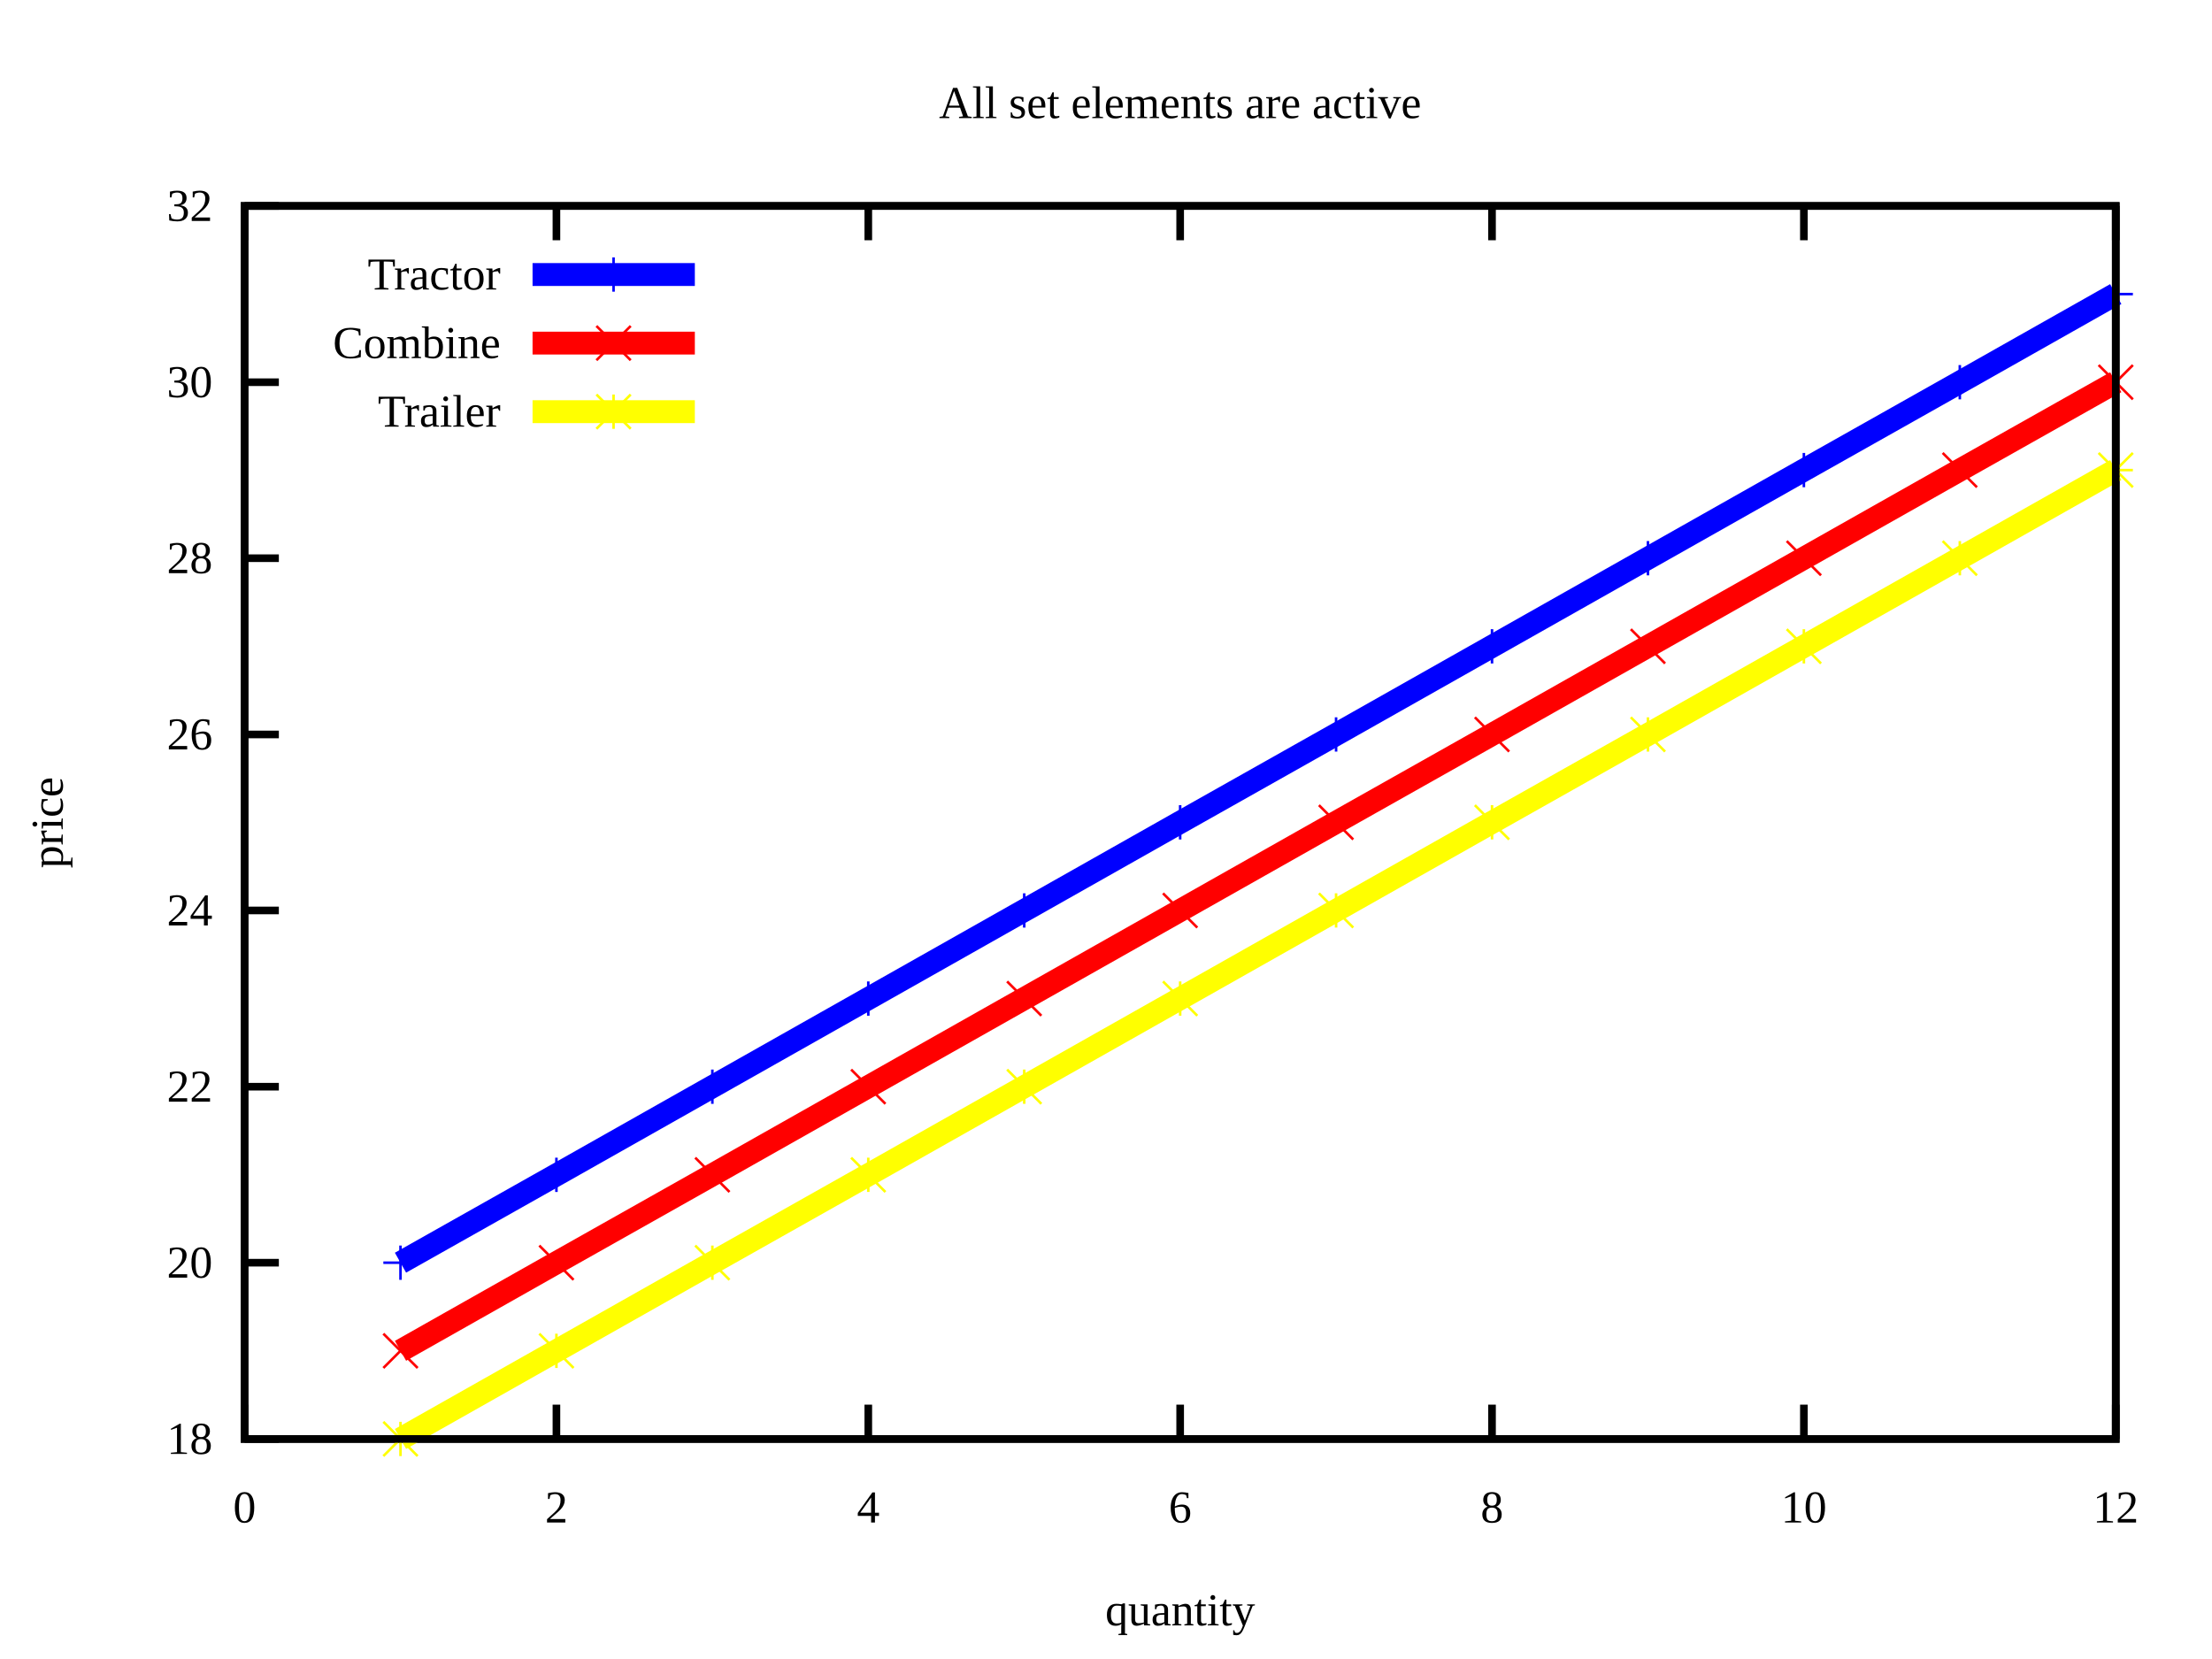
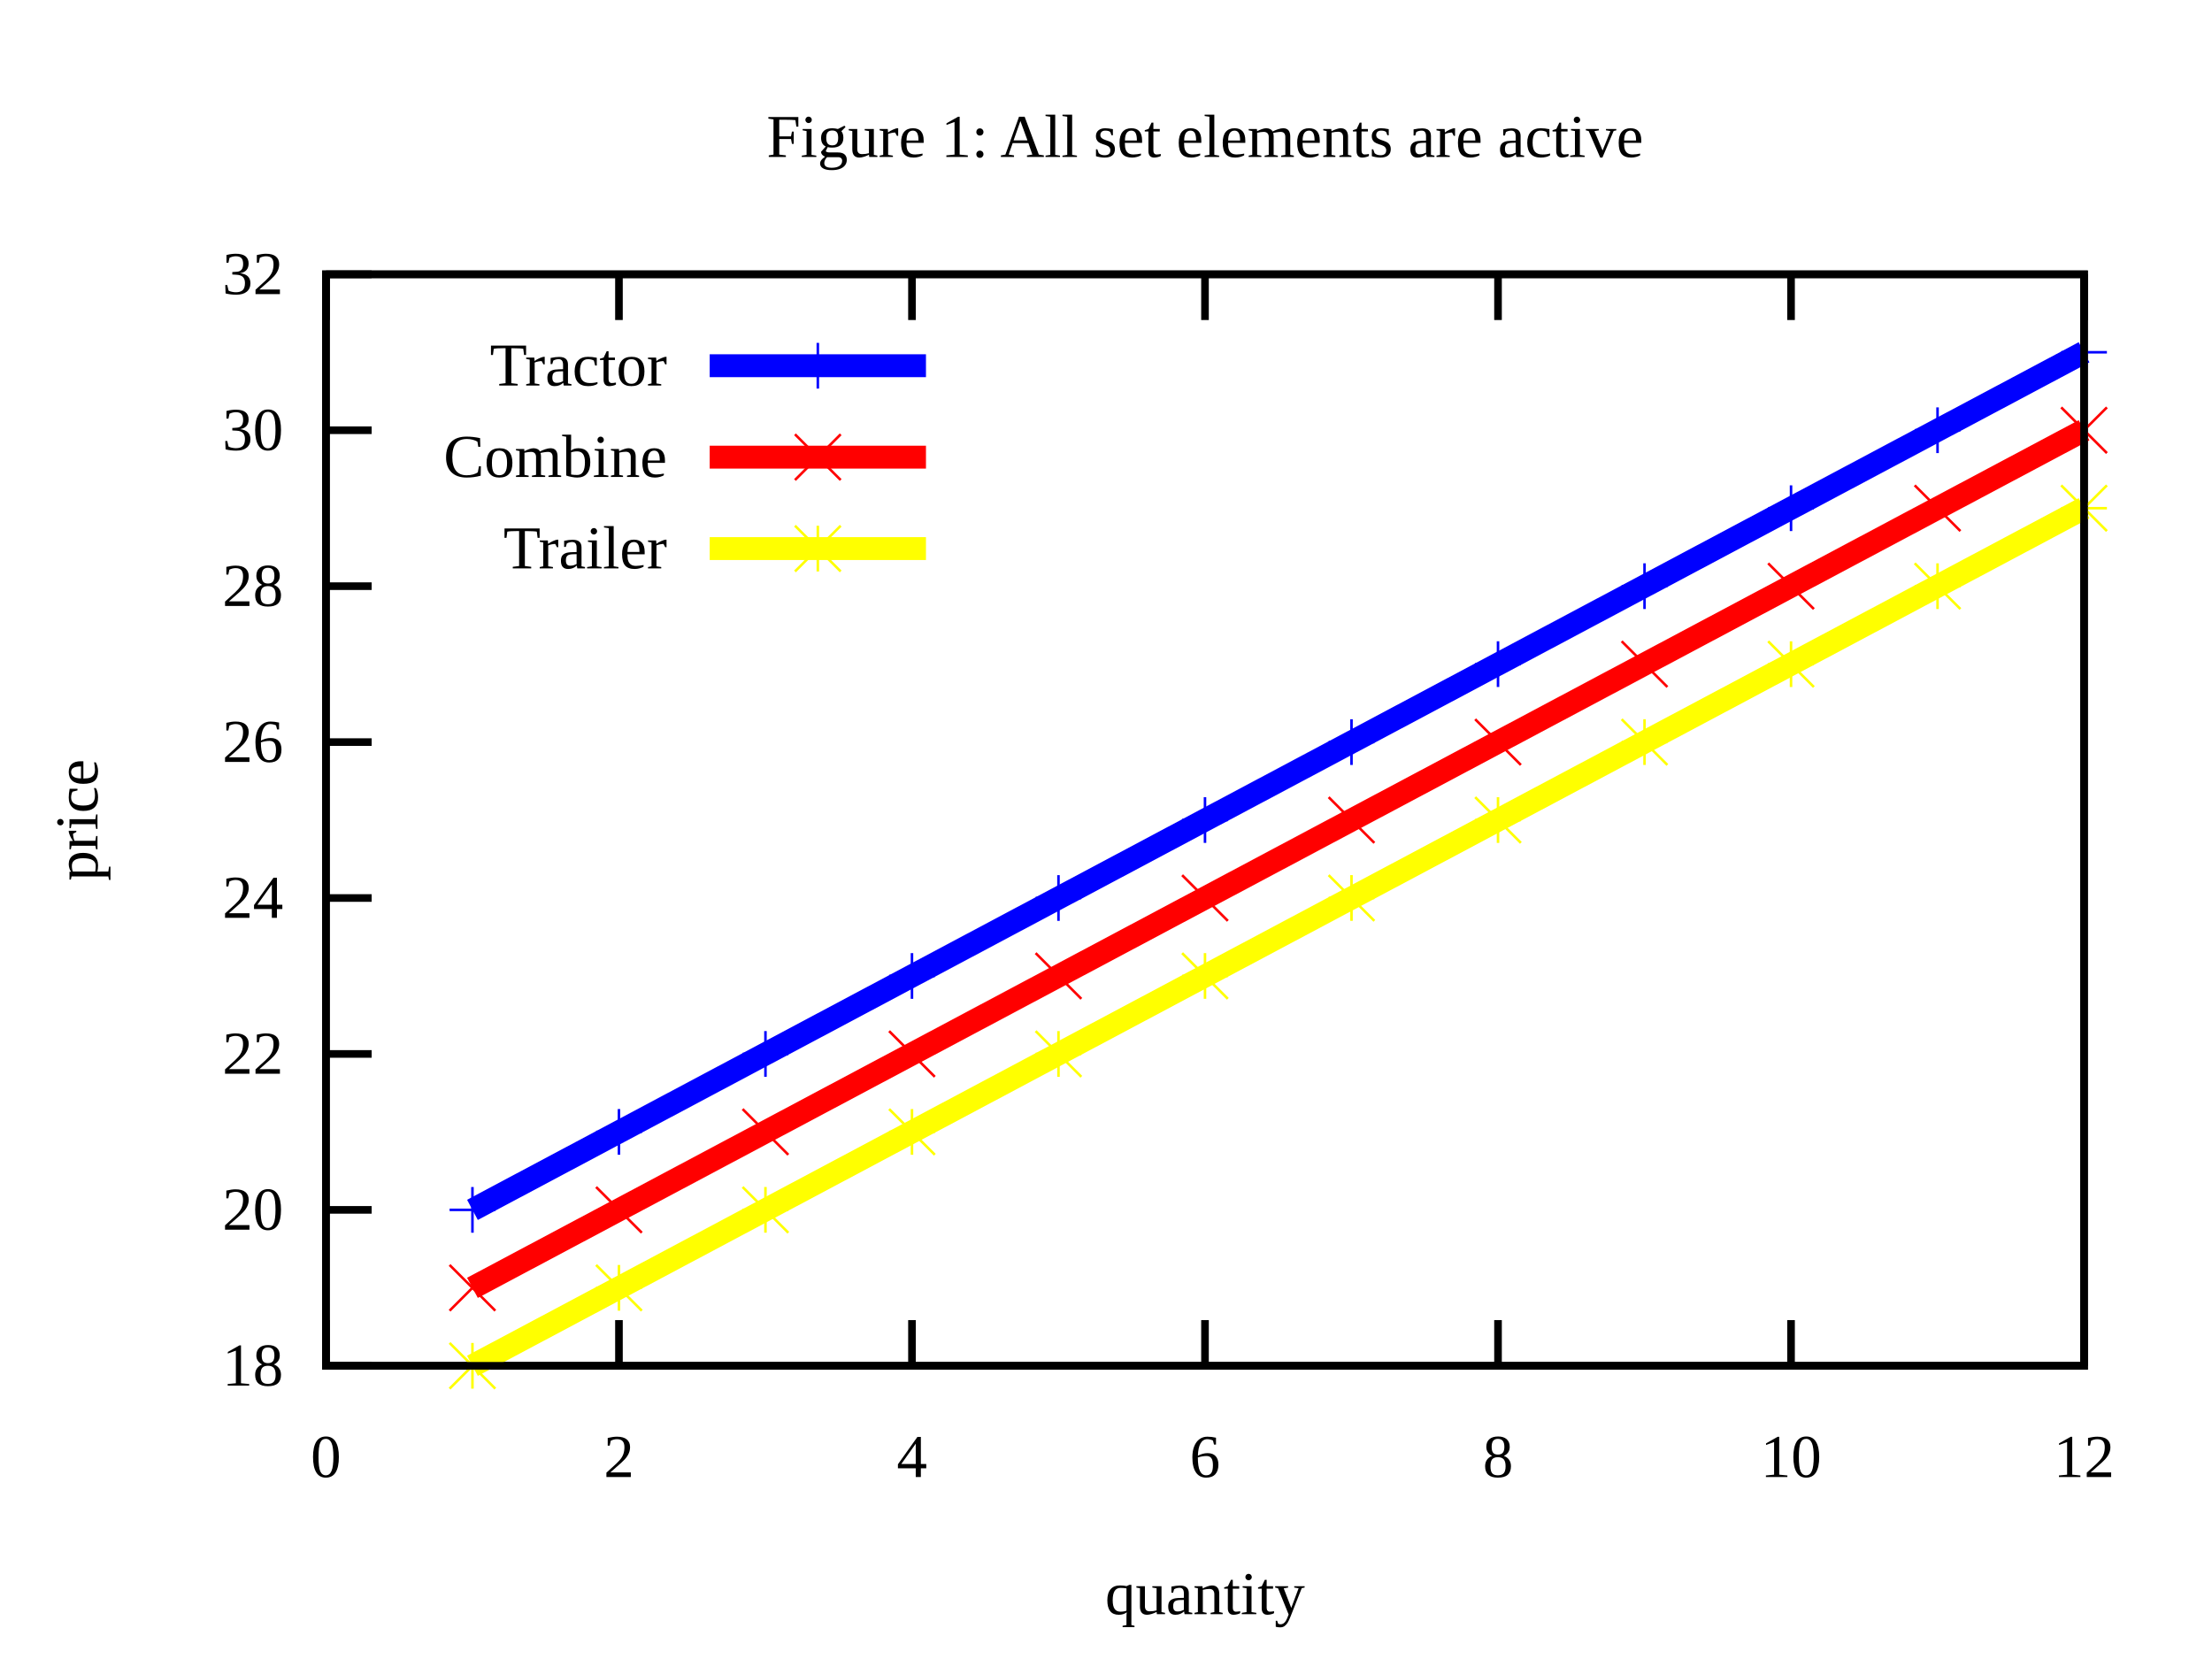
<svg xmlns="http://www.w3.org/2000/svg" xmlns:xlink="http://www.w3.org/1999/xlink" width="871" height="653" viewBox="0 0 871 653">
  <g id="gnuplot_canvas">
    <rect x="0" y="0" width="871" height="653" fill="none" />
    <defs>
-       <circle id="gpDot" r="0.5" stroke-width="0.5" />
-       <path id="gpPt0" stroke-width="0.148" stroke="currentColor" d="M-1,0 h2 M0,-1 v2" />
-       <path id="gpPt1" stroke-width="0.148" stroke="currentColor" d="M-1,-1 L1,1 M1,-1 L-1,1" />
-       <path id="gpPt2" stroke-width="0.148" stroke="currentColor" d="M-1,0 L1,0 M0,-1 L0,1 M-1,-1 L1,1 M-1,1 L1,-1" />
-       <rect id="gpPt3" stroke-width="0.148" stroke="currentColor" x="-1" y="-1" width="2" height="2" />
-       <rect id="gpPt4" stroke-width="0.148" stroke="currentColor" fill="currentColor" x="-1" y="-1" width="2" height="2" />
-       <circle id="gpPt5" stroke-width="0.148" stroke="currentColor" cx="0" cy="0" r="1" />
+       <circle id="gpDot" r="0.5" stroke-width="0.5" stroke="currentColor" />
+       <path id="gpPt0" stroke-width="0.111" stroke="currentColor" d="M-1,0 h2 M0,-1 v2" />
+       <path id="gpPt1" stroke-width="0.111" stroke="currentColor" d="M-1,-1 L1,1 M1,-1 L-1,1" />
+       <path id="gpPt2" stroke-width="0.111" stroke="currentColor" d="M-1,0 L1,0 M0,-1 L0,1 M-1,-1 L1,1 M-1,1 L1,-1" />
+       <rect id="gpPt3" stroke-width="0.111" stroke="currentColor" x="-1" y="-1" width="2" height="2" />
+       <rect id="gpPt4" stroke-width="0.111" stroke="currentColor" fill="currentColor" x="-1" y="-1" width="2" height="2" />
+       <circle id="gpPt5" stroke-width="0.111" stroke="currentColor" cx="0" cy="0" r="1" />
      <use xlink:href="#gpPt5" id="gpPt6" fill="currentColor" stroke="none" />
-       <path id="gpPt7" stroke-width="0.148" stroke="currentColor" d="M0,-1.33 L-1.33,0.67 L1.33,0.67 z" />
+       <path id="gpPt7" stroke-width="0.111" stroke="currentColor" d="M0,-1.33 L-1.33,0.67 L1.33,0.67 z" />
      <use xlink:href="#gpPt7" id="gpPt8" fill="currentColor" stroke="none" />
      <use xlink:href="#gpPt7" id="gpPt9" stroke="currentColor" transform="rotate(180)" />
      <use xlink:href="#gpPt9" id="gpPt10" fill="currentColor" stroke="none" />
      <use xlink:href="#gpPt3" id="gpPt11" stroke="currentColor" transform="rotate(45)" />
      <use xlink:href="#gpPt11" id="gpPt12" fill="currentColor" stroke="none" />
-       <path id="gpPt13" stroke-width="0.148" stroke="currentColor" d="M0,1.330 L1.265,0.411 L0.782,-1.067 L-0.782,-1.076 L-1.265,0.411 z" />
+       <path id="gpPt13" stroke-width="0.111" stroke="currentColor" d="M0,1.330 L1.265,0.411 L0.782,-1.067 L-0.782,-1.076 L-1.265,0.411 z" />
      <use xlink:href="#gpPt13" id="gpPt14" fill="currentColor" stroke="none" />
      <filter id="textbox" filterUnits="objectBoundingBox" x="0" y="0" height="1" width="1">
        <feFlood flood-color="white" flood-opacity="1" result="bgnd" />
        <feComposite in="SourceGraphic" in2="bgnd" operator="atop" />
      </filter>
      <filter id="greybox" filterUnits="objectBoundingBox" x="0" y="0" height="1" width="1">
        <feFlood flood-color="lightgrey" flood-opacity="1" result="grey" />
        <feComposite in="SourceGraphic" in2="grey" operator="atop" />
      </filter>
    </defs>
    <g fill="none" color="white" stroke="currentColor" stroke-width="3.00" stroke-linecap="butt" stroke-linejoin="miter">
</g>
    <g fill="none" color="black" stroke="currentColor" stroke-width="3.00" stroke-linecap="butt" stroke-linejoin="miter">
-       <path stroke="black" d="M96.3,566.6 L109.8,566.6  " />
-       <g transform="translate(83.7,572.5)" stroke="none" fill="black" font-family="Times New Roman" font-size="18.00" text-anchor="end">
+       <path stroke="black" d="M128.34,537.80 L146.34,537.80  " />
+       <g transform="translate(111.55,545.60)" stroke="none" fill="black" font-family="Times New Roman" font-size="24.00" text-anchor="end">
        <text>
          <tspan font-family="Times New Roman"> 18</tspan>
        </text>
      </g>
    </g>
    <g fill="none" color="black" stroke="currentColor" stroke-width="3.00" stroke-linecap="butt" stroke-linejoin="miter">
-       <path stroke="black" d="M96.3,497.2 L109.8,497.2  " />
-       <g transform="translate(83.7,503.1)" stroke="none" fill="black" font-family="Times New Roman" font-size="18.00" text-anchor="end">
+       <path stroke="black" d="M128.34,476.40 L146.34,476.40  " />
+       <g transform="translate(111.55,484.20)" stroke="none" fill="black" font-family="Times New Roman" font-size="24.00" text-anchor="end">
        <text>
          <tspan font-family="Times New Roman"> 20</tspan>
        </text>
      </g>
    </g>
    <g fill="none" color="black" stroke="currentColor" stroke-width="3.00" stroke-linecap="butt" stroke-linejoin="miter">
-       <path stroke="black" d="M96.3,427.9 L109.8,427.9  " />
-       <g transform="translate(83.7,433.8)" stroke="none" fill="black" font-family="Times New Roman" font-size="18.00" text-anchor="end">
+       <path stroke="black" d="M128.34,415.00 L146.34,415.00  " />
+       <g transform="translate(111.55,422.80)" stroke="none" fill="black" font-family="Times New Roman" font-size="24.00" text-anchor="end">
        <text>
          <tspan font-family="Times New Roman"> 22</tspan>
        </text>
      </g>
    </g>
    <g fill="none" color="black" stroke="currentColor" stroke-width="3.00" stroke-linecap="butt" stroke-linejoin="miter">
-       <path stroke="black" d="M96.3,358.5 L109.8,358.5  " />
-       <g transform="translate(83.7,364.4)" stroke="none" fill="black" font-family="Times New Roman" font-size="18.00" text-anchor="end">
+       <path stroke="black" d="M128.34,353.60 L146.34,353.60  " />
+       <g transform="translate(111.55,361.40)" stroke="none" fill="black" font-family="Times New Roman" font-size="24.00" text-anchor="end">
        <text>
          <tspan font-family="Times New Roman"> 24</tspan>
        </text>
      </g>
    </g>
    <g fill="none" color="black" stroke="currentColor" stroke-width="3.00" stroke-linecap="butt" stroke-linejoin="miter">
-       <path stroke="black" d="M96.3,289.2 L109.8,289.2  " />
-       <g transform="translate(83.7,295.1)" stroke="none" fill="black" font-family="Times New Roman" font-size="18.00" text-anchor="end">
+       <path stroke="black" d="M128.34,292.21 L146.34,292.21  " />
+       <g transform="translate(111.55,300.01)" stroke="none" fill="black" font-family="Times New Roman" font-size="24.00" text-anchor="end">
        <text>
          <tspan font-family="Times New Roman"> 26</tspan>
        </text>
      </g>
    </g>
    <g fill="none" color="black" stroke="currentColor" stroke-width="3.00" stroke-linecap="butt" stroke-linejoin="miter">
-       <path stroke="black" d="M96.3,219.8 L109.8,219.8  " />
-       <g transform="translate(83.7,225.7)" stroke="none" fill="black" font-family="Times New Roman" font-size="18.00" text-anchor="end">
+       <path stroke="black" d="M128.34,230.81 L146.34,230.81  " />
+       <g transform="translate(111.55,238.61)" stroke="none" fill="black" font-family="Times New Roman" font-size="24.00" text-anchor="end">
        <text>
          <tspan font-family="Times New Roman"> 28</tspan>
        </text>
      </g>
    </g>
    <g fill="none" color="black" stroke="currentColor" stroke-width="3.00" stroke-linecap="butt" stroke-linejoin="miter">
-       <path stroke="black" d="M96.3,150.5 L109.8,150.5  " />
-       <g transform="translate(83.7,156.4)" stroke="none" fill="black" font-family="Times New Roman" font-size="18.00" text-anchor="end">
+       <path stroke="black" d="M128.34,169.41 L146.34,169.41  " />
+       <g transform="translate(111.55,177.21)" stroke="none" fill="black" font-family="Times New Roman" font-size="24.00" text-anchor="end">
        <text>
          <tspan font-family="Times New Roman"> 30</tspan>
        </text>
      </g>
    </g>
    <g fill="none" color="black" stroke="currentColor" stroke-width="3.00" stroke-linecap="butt" stroke-linejoin="miter">
-       <path stroke="black" d="M96.3,81.1 L109.8,81.1  " />
-       <g transform="translate(83.7,87.0)" stroke="none" fill="black" font-family="Times New Roman" font-size="18.00" text-anchor="end">
+       <path stroke="black" d="M128.34,108.01 L146.34,108.01  " />
+       <g transform="translate(111.55,115.81)" stroke="none" fill="black" font-family="Times New Roman" font-size="24.00" text-anchor="end">
        <text>
          <tspan font-family="Times New Roman"> 32</tspan>
        </text>
      </g>
    </g>
    <g fill="none" color="black" stroke="currentColor" stroke-width="3.00" stroke-linecap="butt" stroke-linejoin="miter">
-       <path stroke="black" d="M96.3,566.6 L96.3,553.1 M96.3,81.1 L96.3,94.6  " />
-       <g transform="translate(96.3,599.5)" stroke="none" fill="black" font-family="Times New Roman" font-size="18.00" text-anchor="middle">
+       <path stroke="black" d="M128.34,537.80 L128.34,519.80 M128.34,108.01 L128.34,126.01  " />
+       <g transform="translate(128.34,581.60)" stroke="none" fill="black" font-family="Times New Roman" font-size="24.00" text-anchor="middle">
        <text>
          <tspan font-family="Times New Roman"> 0</tspan>
        </text>
      </g>
    </g>
    <g fill="none" color="black" stroke="currentColor" stroke-width="3.00" stroke-linecap="butt" stroke-linejoin="miter">
-       <path stroke="black" d="M219.1,566.6 L219.1,553.1 M219.1,81.1 L219.1,94.6  " />
-       <g transform="translate(219.1,599.5)" stroke="none" fill="black" font-family="Times New Roman" font-size="18.00" text-anchor="middle">
+       <path stroke="black" d="M243.72,537.80 L243.72,519.80 M243.72,108.01 L243.72,126.01  " />
+       <g transform="translate(243.72,581.60)" stroke="none" fill="black" font-family="Times New Roman" font-size="24.00" text-anchor="middle">
        <text>
          <tspan font-family="Times New Roman"> 2</tspan>
        </text>
      </g>
    </g>
    <g fill="none" color="black" stroke="currentColor" stroke-width="3.00" stroke-linecap="butt" stroke-linejoin="miter">
-       <path stroke="black" d="M341.9,566.6 L341.9,553.1 M341.9,81.1 L341.9,94.6  " />
-       <g transform="translate(341.9,599.5)" stroke="none" fill="black" font-family="Times New Roman" font-size="18.00" text-anchor="middle">
+       <path stroke="black" d="M359.10,537.80 L359.10,519.80 M359.10,108.01 L359.10,126.01  " />
+       <g transform="translate(359.10,581.60)" stroke="none" fill="black" font-family="Times New Roman" font-size="24.00" text-anchor="middle">
        <text>
          <tspan font-family="Times New Roman"> 4</tspan>
        </text>
      </g>
    </g>
    <g fill="none" color="black" stroke="currentColor" stroke-width="3.00" stroke-linecap="butt" stroke-linejoin="miter">
-       <path stroke="black" d="M464.7,566.6 L464.7,553.1 M464.7,81.1 L464.7,94.6  " />
-       <g transform="translate(464.7,599.5)" stroke="none" fill="black" font-family="Times New Roman" font-size="18.00" text-anchor="middle">
+       <path stroke="black" d="M474.48,537.80 L474.48,519.80 M474.48,108.01 L474.48,126.01  " />
+       <g transform="translate(474.48,581.60)" stroke="none" fill="black" font-family="Times New Roman" font-size="24.00" text-anchor="middle">
        <text>
          <tspan font-family="Times New Roman"> 6</tspan>
        </text>
      </g>
    </g>
    <g fill="none" color="black" stroke="currentColor" stroke-width="3.00" stroke-linecap="butt" stroke-linejoin="miter">
-       <path stroke="black" d="M587.5,566.6 L587.5,553.1 M587.5,81.1 L587.5,94.6  " />
-       <g transform="translate(587.5,599.5)" stroke="none" fill="black" font-family="Times New Roman" font-size="18.00" text-anchor="middle">
+       <path stroke="black" d="M589.86,537.80 L589.86,519.80 M589.86,108.01 L589.86,126.01  " />
+       <g transform="translate(589.86,581.60)" stroke="none" fill="black" font-family="Times New Roman" font-size="24.00" text-anchor="middle">
        <text>
          <tspan font-family="Times New Roman"> 8</tspan>
        </text>
      </g>
    </g>
    <g fill="none" color="black" stroke="currentColor" stroke-width="3.00" stroke-linecap="butt" stroke-linejoin="miter">
-       <path stroke="black" d="M710.3,566.6 L710.3,553.1 M710.3,81.1 L710.3,94.6  " />
-       <g transform="translate(710.3,599.5)" stroke="none" fill="black" font-family="Times New Roman" font-size="18.00" text-anchor="middle">
+       <path stroke="black" d="M705.24,537.80 L705.24,519.80 M705.24,108.01 L705.24,126.01  " />
+       <g transform="translate(705.24,581.60)" stroke="none" fill="black" font-family="Times New Roman" font-size="24.00" text-anchor="middle">
        <text>
          <tspan font-family="Times New Roman"> 10</tspan>
        </text>
      </g>
    </g>
    <g fill="none" color="black" stroke="currentColor" stroke-width="3.00" stroke-linecap="butt" stroke-linejoin="miter">
-       <path stroke="black" d="M833.1,566.6 L833.1,553.1 M833.1,81.1 L833.1,94.6  " />
-       <g transform="translate(833.1,599.5)" stroke="none" fill="black" font-family="Times New Roman" font-size="18.00" text-anchor="middle">
+       <path stroke="black" d="M820.62,537.80 L820.62,519.80 M820.62,108.01 L820.62,126.01  " />
+       <g transform="translate(820.62,581.60)" stroke="none" fill="black" font-family="Times New Roman" font-size="24.00" text-anchor="middle">
        <text>
          <tspan font-family="Times New Roman"> 12</tspan>
        </text>
      </g>
    </g>
    <g fill="none" color="black" stroke="currentColor" stroke-width="3.00" stroke-linecap="butt" stroke-linejoin="miter">
</g>
    <g fill="none" color="black" stroke="currentColor" stroke-width="3.00" stroke-linecap="butt" stroke-linejoin="miter">
-       <path stroke="black" d="M96.3,81.1 L96.3,566.6 L833.1,566.6 L833.1,81.1 L96.3,81.1 Z  " />
-     </g>
-     <g fill="none" color="black" stroke="currentColor" stroke-width="3.00" stroke-linecap="butt" stroke-linejoin="miter">
-       <g transform="translate(24.7,323.9) rotate(270)" stroke="none" fill="black" font-family="Times New Roman" font-size="18.00" text-anchor="middle">
+       <path stroke="black" d="M128.34,108.01 L128.34,537.80 L820.62,537.80 L820.62,108.01 L128.34,108.01 Z  " />
+     </g>
+     <g fill="none" color="black" stroke="currentColor" stroke-width="3.00" stroke-linecap="butt" stroke-linejoin="miter">
+       <g transform="translate(38.38,322.91) rotate(270)" stroke="none" fill="black" font-family="Times New Roman" font-size="24.00" text-anchor="middle">
        <text>
          <tspan font-family="Times New Roman">price</tspan>
        </text>
      </g>
    </g>
    <g fill="none" color="black" stroke="currentColor" stroke-width="3.00" stroke-linecap="butt" stroke-linejoin="miter">
-       <g transform="translate(464.7,640.0)" stroke="none" fill="black" font-family="Times New Roman" font-size="18.00" text-anchor="middle">
+       <g transform="translate(474.48,635.60)" stroke="none" fill="black" font-family="Times New Roman" font-size="24.00" text-anchor="middle">
        <text>
          <tspan font-family="Times New Roman">quantity</tspan>
        </text>
      </g>
    </g>
    <g fill="none" color="black" stroke="currentColor" stroke-width="3.00" stroke-linecap="butt" stroke-linejoin="miter">
-       <g transform="translate(464.7,46.5)" stroke="none" fill="black" font-family="Times New Roman" font-size="18.00" text-anchor="middle">
-         <text>
-           <tspan font-family="Times New Roman">All set elements are active</tspan>
-         </text>
-       </g>
-     </g>
+ </g>
    <g id="gnuplot_plot_1">
-       <g fill="none" color="white" stroke="black" stroke-width="9.00" stroke-linecap="butt" stroke-linejoin="miter">
- </g>
-       <g fill="none" color="black" stroke="currentColor" stroke-width="9.00" stroke-linecap="butt" stroke-linejoin="miter">
-         <g transform="translate(197.1,114.0)" stroke="none" fill="black" font-family="Times New Roman" font-size="18.00" text-anchor="end">
+       <g fill="none" color="white" stroke="currentColor" stroke-width="9.00" stroke-linecap="butt" stroke-linejoin="miter">
+ </g>
+       <g fill="none" color="black" stroke="currentColor" stroke-width="9.00" stroke-linecap="butt" stroke-linejoin="miter">
+         <g transform="translate(262.66,151.81)" stroke="none" fill="black" font-family="Times New Roman" font-size="24.00" text-anchor="end">
          <text>
            <tspan font-family="Times New Roman">Tractor</tspan>
          </text>
        </g>
      </g>
      <g fill="none" color="black" stroke="currentColor" stroke-width="9.00" stroke-linecap="butt" stroke-linejoin="miter">
-         <path stroke="rgb(  0,   0, 255)" d="M209.7,108.1 L273.6,108.1 M157.7,497.2 L219.1,462.6 L280.5,427.9 L341.9,393.2 L403.3,358.5 L464.7,323.8   L526.1,289.2 L587.5,254.5 L648.9,219.8 L710.3,185.1 L771.7,150.5 L833.1,115.8  " />
-         <use xlink:href="#gpPt0" transform="translate(157.7,497.2) scale(6.75)" color="rgb(  0,   0, 255)" />
-         <use xlink:href="#gpPt0" transform="translate(219.1,462.6) scale(6.75)" color="rgb(  0,   0, 255)" />
-         <use xlink:href="#gpPt0" transform="translate(280.5,427.9) scale(6.75)" color="rgb(  0,   0, 255)" />
-         <use xlink:href="#gpPt0" transform="translate(341.9,393.2) scale(6.75)" color="rgb(  0,   0, 255)" />
-         <use xlink:href="#gpPt0" transform="translate(403.3,358.5) scale(6.75)" color="rgb(  0,   0, 255)" />
-         <use xlink:href="#gpPt0" transform="translate(464.7,323.8) scale(6.75)" color="rgb(  0,   0, 255)" />
-         <use xlink:href="#gpPt0" transform="translate(526.1,289.2) scale(6.75)" color="rgb(  0,   0, 255)" />
-         <use xlink:href="#gpPt0" transform="translate(587.5,254.5) scale(6.75)" color="rgb(  0,   0, 255)" />
-         <use xlink:href="#gpPt0" transform="translate(648.9,219.8) scale(6.75)" color="rgb(  0,   0, 255)" />
-         <use xlink:href="#gpPt0" transform="translate(710.3,185.1) scale(6.75)" color="rgb(  0,   0, 255)" />
-         <use xlink:href="#gpPt0" transform="translate(771.7,150.5) scale(6.75)" color="rgb(  0,   0, 255)" />
-         <use xlink:href="#gpPt0" transform="translate(833.1,115.8) scale(6.75)" color="rgb(  0,   0, 255)" />
-         <use xlink:href="#gpPt0" transform="translate(241.6,108.1) scale(6.75)" color="rgb(  0,   0, 255)" />
+         <path stroke="rgb(  0,   0, 255)" d="M279.45,144.01 L364.61,144.01 M186.03,476.40 L243.72,445.70 L301.41,415.00 L359.10,384.30 L416.79,353.60 L474.48,322.90   L532.17,292.21 L589.86,261.51 L647.55,230.81 L705.24,200.11 L762.93,169.41 L820.62,138.71  " />
+         <use xlink:href="#gpPt0" transform="translate(186.03,476.40) scale(9.00)" color="rgb(  0,   0, 255)" />
+         <use xlink:href="#gpPt0" transform="translate(243.72,445.70) scale(9.00)" color="rgb(  0,   0, 255)" />
+         <use xlink:href="#gpPt0" transform="translate(301.41,415.00) scale(9.00)" color="rgb(  0,   0, 255)" />
+         <use xlink:href="#gpPt0" transform="translate(359.10,384.30) scale(9.00)" color="rgb(  0,   0, 255)" />
+         <use xlink:href="#gpPt0" transform="translate(416.79,353.60) scale(9.00)" color="rgb(  0,   0, 255)" />
+         <use xlink:href="#gpPt0" transform="translate(474.48,322.90) scale(9.00)" color="rgb(  0,   0, 255)" />
+         <use xlink:href="#gpPt0" transform="translate(532.17,292.21) scale(9.00)" color="rgb(  0,   0, 255)" />
+         <use xlink:href="#gpPt0" transform="translate(589.86,261.51) scale(9.00)" color="rgb(  0,   0, 255)" />
+         <use xlink:href="#gpPt0" transform="translate(647.55,230.81) scale(9.00)" color="rgb(  0,   0, 255)" />
+         <use xlink:href="#gpPt0" transform="translate(705.24,200.11) scale(9.00)" color="rgb(  0,   0, 255)" />
+         <use xlink:href="#gpPt0" transform="translate(762.93,169.41) scale(9.00)" color="rgb(  0,   0, 255)" />
+         <use xlink:href="#gpPt0" transform="translate(820.62,138.71) scale(9.00)" color="rgb(  0,   0, 255)" />
+         <use xlink:href="#gpPt0" transform="translate(322.03,144.01) scale(9.00)" color="rgb(  0,   0, 255)" />
      </g>
    </g>
    <g id="gnuplot_plot_2">
      <g fill="none" color="black" stroke="currentColor" stroke-width="9.00" stroke-linecap="butt" stroke-linejoin="miter">
-         <g transform="translate(197.1,141.0)" stroke="none" fill="black" font-family="Times New Roman" font-size="18.00" text-anchor="end">
+         <g transform="translate(262.66,187.81)" stroke="none" fill="black" font-family="Times New Roman" font-size="24.00" text-anchor="end">
          <text>
            <tspan font-family="Times New Roman">Combine</tspan>
          </text>
        </g>
      </g>
      <g fill="none" color="black" stroke="currentColor" stroke-width="9.00" stroke-linecap="butt" stroke-linejoin="miter">
-         <path stroke="rgb(255,   0,   0)" d="M209.7,135.1 L273.6,135.1 M157.7,531.9 L219.1,497.2 L280.5,462.6 L341.9,427.9 L403.3,393.2 L464.7,358.5   L526.1,323.8 L587.5,289.2 L648.9,254.5 L710.3,219.8 L771.7,185.1 L833.1,150.5  " />
-         <use xlink:href="#gpPt1" transform="translate(157.7,531.9) scale(6.75)" color="rgb(255,   0,   0)" />
-         <use xlink:href="#gpPt1" transform="translate(219.1,497.2) scale(6.75)" color="rgb(255,   0,   0)" />
-         <use xlink:href="#gpPt1" transform="translate(280.5,462.6) scale(6.75)" color="rgb(255,   0,   0)" />
-         <use xlink:href="#gpPt1" transform="translate(341.9,427.9) scale(6.75)" color="rgb(255,   0,   0)" />
-         <use xlink:href="#gpPt1" transform="translate(403.3,393.2) scale(6.75)" color="rgb(255,   0,   0)" />
-         <use xlink:href="#gpPt1" transform="translate(464.7,358.5) scale(6.75)" color="rgb(255,   0,   0)" />
-         <use xlink:href="#gpPt1" transform="translate(526.1,323.8) scale(6.75)" color="rgb(255,   0,   0)" />
-         <use xlink:href="#gpPt1" transform="translate(587.5,289.2) scale(6.75)" color="rgb(255,   0,   0)" />
-         <use xlink:href="#gpPt1" transform="translate(648.9,254.5) scale(6.75)" color="rgb(255,   0,   0)" />
-         <use xlink:href="#gpPt1" transform="translate(710.3,219.8) scale(6.75)" color="rgb(255,   0,   0)" />
-         <use xlink:href="#gpPt1" transform="translate(771.7,185.1) scale(6.75)" color="rgb(255,   0,   0)" />
-         <use xlink:href="#gpPt1" transform="translate(833.1,150.5) scale(6.75)" color="rgb(255,   0,   0)" />
-         <use xlink:href="#gpPt1" transform="translate(241.6,135.1) scale(6.75)" color="rgb(255,   0,   0)" />
+         <path stroke="rgb(255,   0,   0)" d="M279.45,180.01 L364.61,180.01 M186.03,507.10 L243.72,476.40 L301.41,445.70 L359.10,415.00 L416.79,384.30 L474.48,353.60   L532.17,322.90 L589.86,292.21 L647.55,261.51 L705.24,230.81 L762.93,200.11 L820.62,169.41  " />
+         <use xlink:href="#gpPt1" transform="translate(186.03,507.10) scale(9.00)" color="rgb(255,   0,   0)" />
+         <use xlink:href="#gpPt1" transform="translate(243.72,476.40) scale(9.00)" color="rgb(255,   0,   0)" />
+         <use xlink:href="#gpPt1" transform="translate(301.41,445.70) scale(9.00)" color="rgb(255,   0,   0)" />
+         <use xlink:href="#gpPt1" transform="translate(359.10,415.00) scale(9.00)" color="rgb(255,   0,   0)" />
+         <use xlink:href="#gpPt1" transform="translate(416.79,384.30) scale(9.00)" color="rgb(255,   0,   0)" />
+         <use xlink:href="#gpPt1" transform="translate(474.48,353.60) scale(9.00)" color="rgb(255,   0,   0)" />
+         <use xlink:href="#gpPt1" transform="translate(532.17,322.90) scale(9.00)" color="rgb(255,   0,   0)" />
+         <use xlink:href="#gpPt1" transform="translate(589.86,292.21) scale(9.00)" color="rgb(255,   0,   0)" />
+         <use xlink:href="#gpPt1" transform="translate(647.55,261.51) scale(9.00)" color="rgb(255,   0,   0)" />
+         <use xlink:href="#gpPt1" transform="translate(705.24,230.81) scale(9.00)" color="rgb(255,   0,   0)" />
+         <use xlink:href="#gpPt1" transform="translate(762.93,200.11) scale(9.00)" color="rgb(255,   0,   0)" />
+         <use xlink:href="#gpPt1" transform="translate(820.62,169.41) scale(9.00)" color="rgb(255,   0,   0)" />
+         <use xlink:href="#gpPt1" transform="translate(322.03,180.01) scale(9.00)" color="rgb(255,   0,   0)" />
      </g>
    </g>
    <g id="gnuplot_plot_3">
      <g fill="none" color="black" stroke="currentColor" stroke-width="9.00" stroke-linecap="butt" stroke-linejoin="miter">
-         <g transform="translate(197.1,168.0)" stroke="none" fill="black" font-family="Times New Roman" font-size="18.00" text-anchor="end">
+         <g transform="translate(262.66,223.81)" stroke="none" fill="black" font-family="Times New Roman" font-size="24.00" text-anchor="end">
          <text>
            <tspan font-family="Times New Roman">Trailer</tspan>
          </text>
        </g>
      </g>
      <g fill="none" color="black" stroke="currentColor" stroke-width="9.00" stroke-linecap="butt" stroke-linejoin="miter">
-         <path stroke="rgb(255, 255,   0)" d="M209.7,162.1 L273.6,162.1 M157.7,566.6 L219.1,531.9 L280.5,497.2 L341.9,462.6 L403.3,427.9 L464.7,393.2   L526.1,358.5 L587.5,323.8 L648.9,289.2 L710.3,254.5 L771.7,219.8 L833.1,185.1  " />
-         <use xlink:href="#gpPt2" transform="translate(157.7,566.6) scale(6.75)" color="rgb(255, 255,   0)" />
-         <use xlink:href="#gpPt2" transform="translate(219.1,531.9) scale(6.75)" color="rgb(255, 255,   0)" />
-         <use xlink:href="#gpPt2" transform="translate(280.5,497.2) scale(6.75)" color="rgb(255, 255,   0)" />
-         <use xlink:href="#gpPt2" transform="translate(341.9,462.6) scale(6.75)" color="rgb(255, 255,   0)" />
-         <use xlink:href="#gpPt2" transform="translate(403.3,427.9) scale(6.75)" color="rgb(255, 255,   0)" />
-         <use xlink:href="#gpPt2" transform="translate(464.7,393.2) scale(6.75)" color="rgb(255, 255,   0)" />
-         <use xlink:href="#gpPt2" transform="translate(526.1,358.5) scale(6.75)" color="rgb(255, 255,   0)" />
-         <use xlink:href="#gpPt2" transform="translate(587.5,323.8) scale(6.75)" color="rgb(255, 255,   0)" />
-         <use xlink:href="#gpPt2" transform="translate(648.9,289.2) scale(6.75)" color="rgb(255, 255,   0)" />
-         <use xlink:href="#gpPt2" transform="translate(710.3,254.5) scale(6.75)" color="rgb(255, 255,   0)" />
-         <use xlink:href="#gpPt2" transform="translate(771.7,219.8) scale(6.75)" color="rgb(255, 255,   0)" />
-         <use xlink:href="#gpPt2" transform="translate(833.1,185.1) scale(6.75)" color="rgb(255, 255,   0)" />
-         <use xlink:href="#gpPt2" transform="translate(241.6,162.1) scale(6.75)" color="rgb(255, 255,   0)" />
+         <path stroke="rgb(255, 255,   0)" d="M279.45,216.01 L364.61,216.01 M186.03,537.80 L243.72,507.10 L301.41,476.40 L359.10,445.70 L416.79,415.00 L474.48,384.30   L532.17,353.60 L589.86,322.90 L647.55,292.21 L705.24,261.51 L762.93,230.81 L820.62,200.11  " />
+         <use xlink:href="#gpPt2" transform="translate(186.03,537.80) scale(9.00)" color="rgb(255, 255,   0)" />
+         <use xlink:href="#gpPt2" transform="translate(243.72,507.10) scale(9.00)" color="rgb(255, 255,   0)" />
+         <use xlink:href="#gpPt2" transform="translate(301.41,476.40) scale(9.00)" color="rgb(255, 255,   0)" />
+         <use xlink:href="#gpPt2" transform="translate(359.10,445.70) scale(9.00)" color="rgb(255, 255,   0)" />
+         <use xlink:href="#gpPt2" transform="translate(416.79,415.00) scale(9.00)" color="rgb(255, 255,   0)" />
+         <use xlink:href="#gpPt2" transform="translate(474.48,384.30) scale(9.00)" color="rgb(255, 255,   0)" />
+         <use xlink:href="#gpPt2" transform="translate(532.17,353.60) scale(9.00)" color="rgb(255, 255,   0)" />
+         <use xlink:href="#gpPt2" transform="translate(589.86,322.90) scale(9.00)" color="rgb(255, 255,   0)" />
+         <use xlink:href="#gpPt2" transform="translate(647.55,292.21) scale(9.00)" color="rgb(255, 255,   0)" />
+         <use xlink:href="#gpPt2" transform="translate(705.24,261.51) scale(9.00)" color="rgb(255, 255,   0)" />
+         <use xlink:href="#gpPt2" transform="translate(762.93,230.81) scale(9.00)" color="rgb(255, 255,   0)" />
+         <use xlink:href="#gpPt2" transform="translate(820.62,200.11) scale(9.00)" color="rgb(255, 255,   0)" />
+         <use xlink:href="#gpPt2" transform="translate(322.03,216.01) scale(9.00)" color="rgb(255, 255,   0)" />
      </g>
    </g>
    <g fill="none" color="white" stroke="rgb(255, 255,   0)" stroke-width="6.00" stroke-linecap="butt" stroke-linejoin="miter">
</g>
    <g fill="none" color="black" stroke="currentColor" stroke-width="6.00" stroke-linecap="butt" stroke-linejoin="miter">
</g>
    <g fill="none" color="black" stroke="black" stroke-width="3.00" stroke-linecap="butt" stroke-linejoin="miter">
</g>
    <g fill="none" color="black" stroke="currentColor" stroke-width="3.00" stroke-linecap="butt" stroke-linejoin="miter">
-       <path stroke="black" d="M96.3,81.1 L96.3,566.6 L833.1,566.6 L833.1,81.1 L96.3,81.1 Z  " />
+       <path stroke="black" d="M128.34,108.01 L128.34,537.80 L820.62,537.80 L820.62,108.01 L128.34,108.01 Z  " />
+     </g>
+     <g fill="none" color="black" stroke="currentColor" stroke-width="3.00" stroke-linecap="butt" stroke-linejoin="miter">
+       <g transform="translate(474.48,61.81)" stroke="none" fill="black" font-family="Times New Roman" font-size="24.00" text-anchor="middle">
+         <text>
+           <tspan font-family="Times New Roman">Figure 1: All set elements are active</tspan>
+         </text>
+       </g>
    </g>
    <g fill="none" color="black" stroke="currentColor" stroke-width="3.00" stroke-linecap="butt" stroke-linejoin="miter">
</g>
  </g>
</svg>
